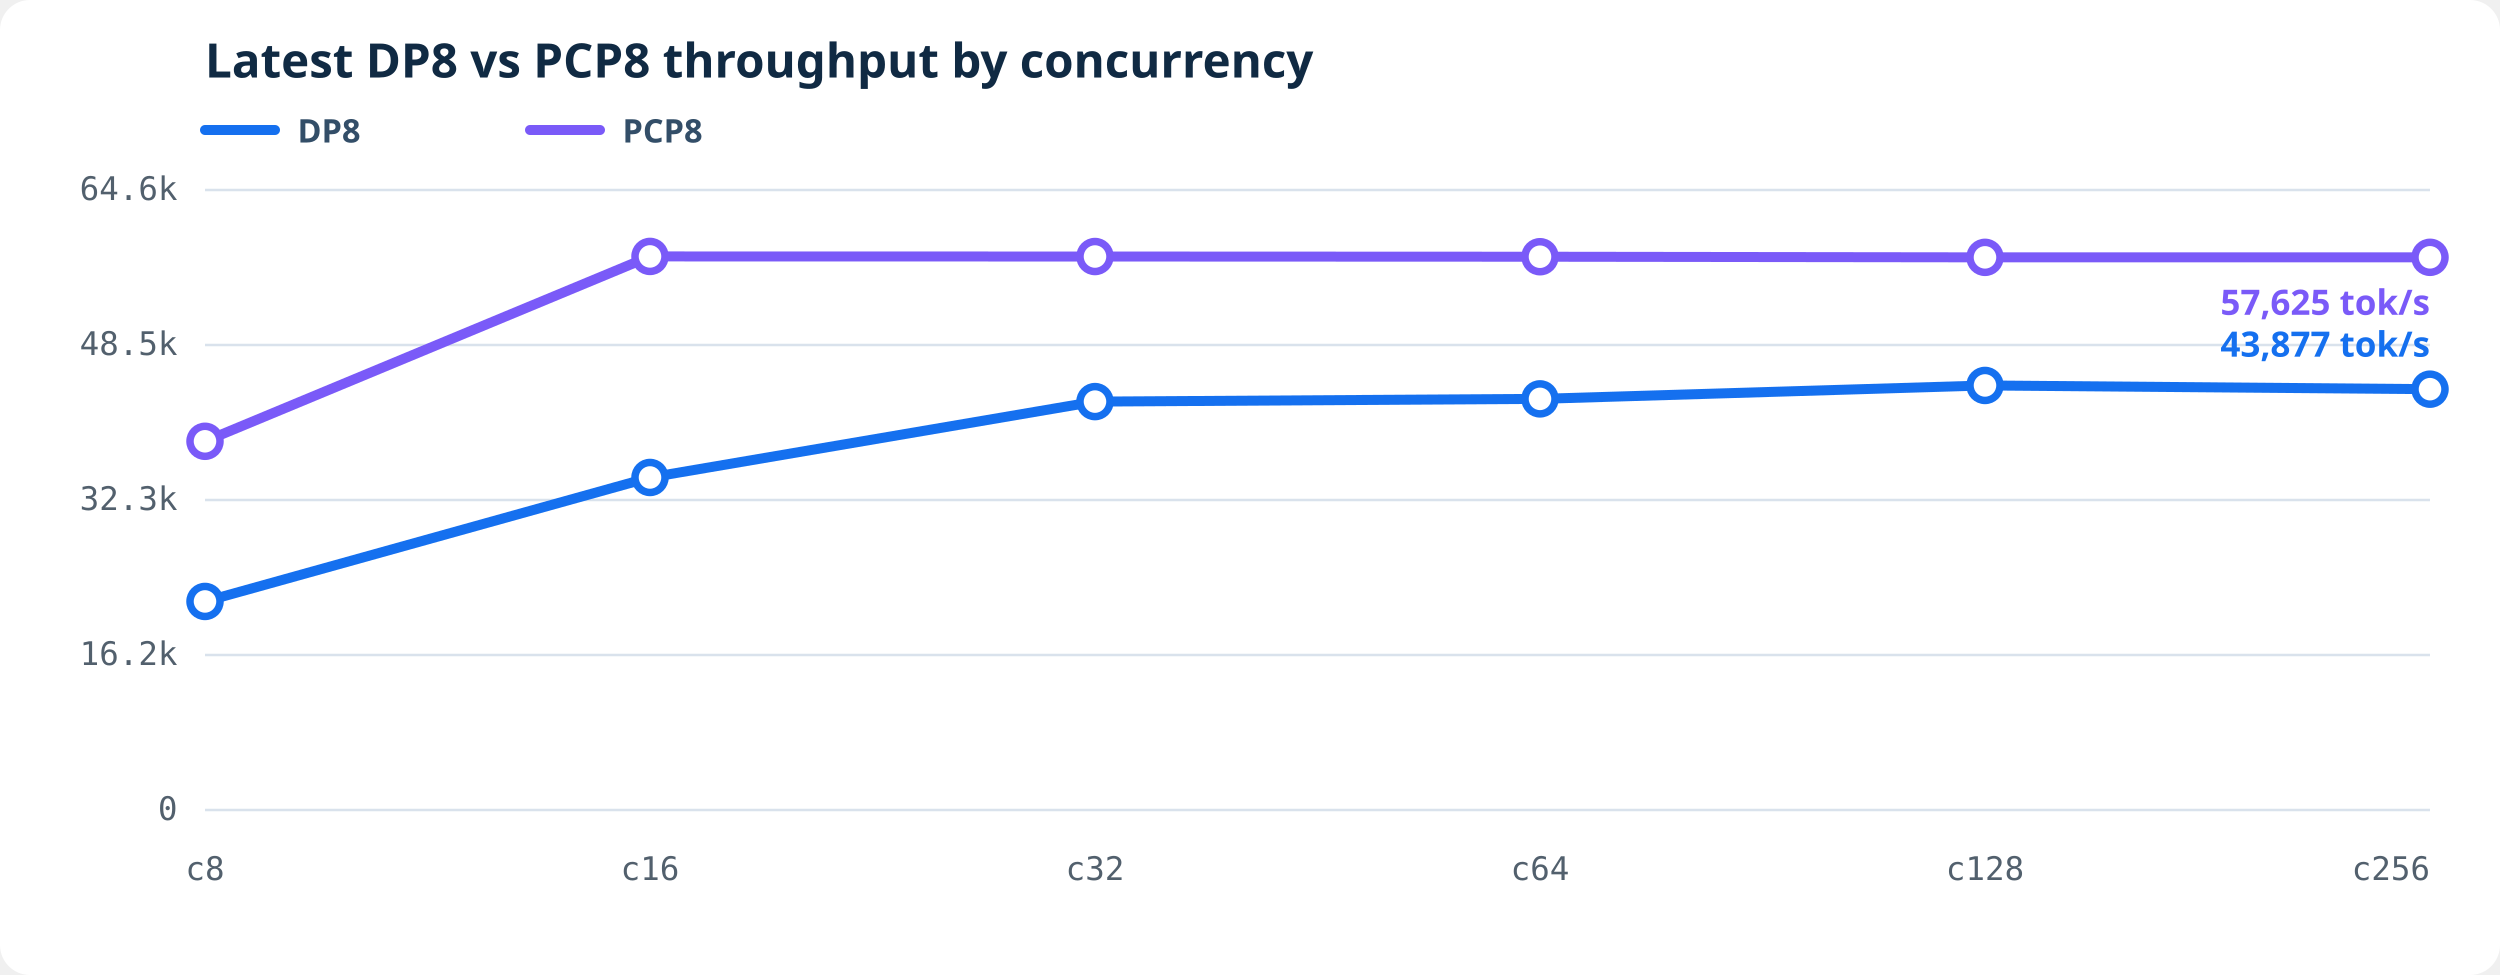
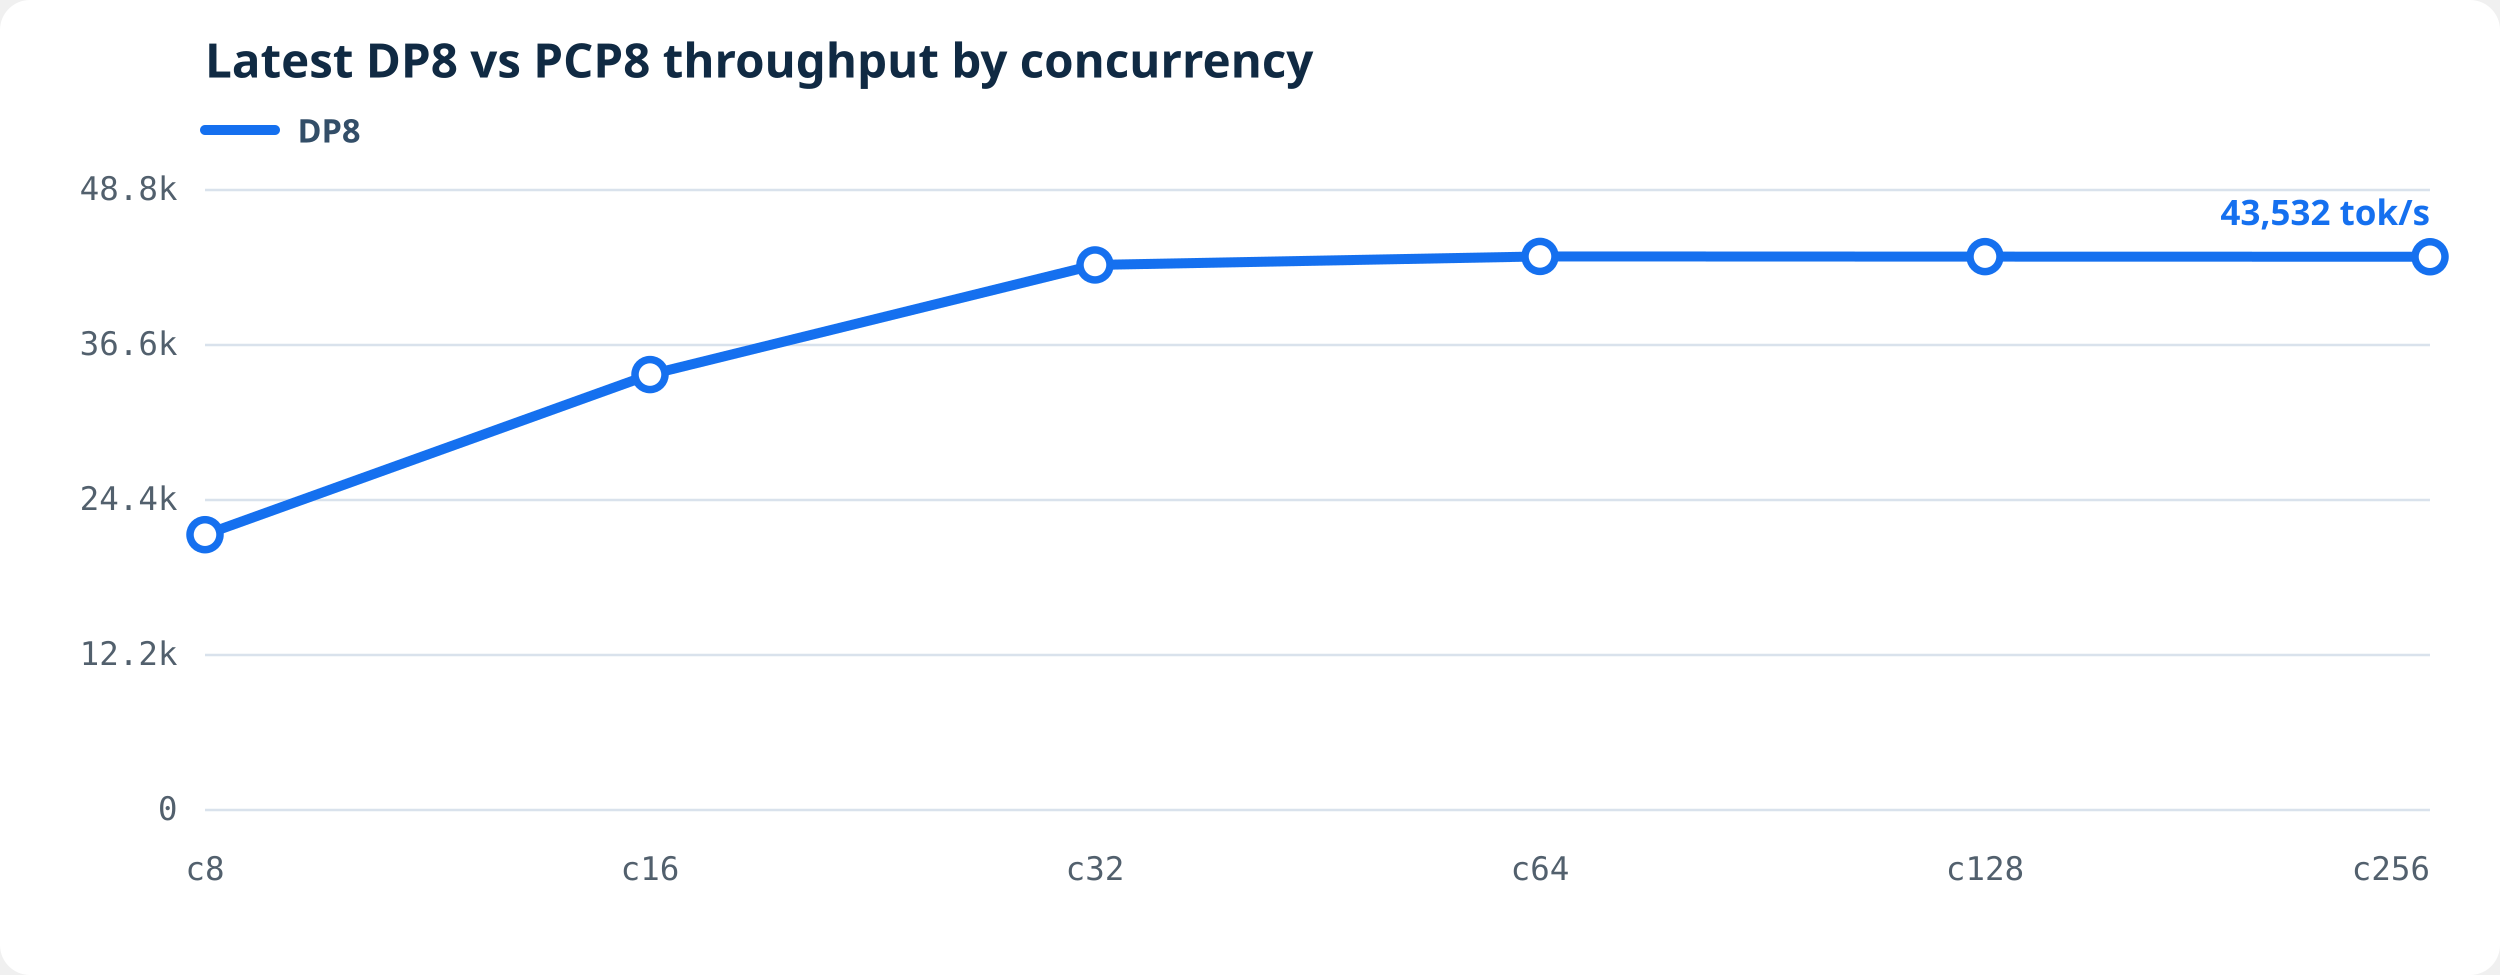
<svg xmlns="http://www.w3.org/2000/svg" viewBox="0 0 1000 390" role="img" aria-labelledby="throughput-title throughput-desc">
  <style>.bg{fill:#fff}.grid{stroke:#d9e2ec;stroke-width:1}.axis{fill:#52606d;font:13px ui-monospace,SFMono-Regular,Consolas,monospace}.heading{fill:#102a43;font:600 19px system-ui,sans-serif}.line{fill:none;stroke-width:4;stroke-linejoin:round;stroke-linecap:round}.dot{fill:#fff;stroke-width:3}.latest{stroke-width:3}.legend{fill:#334e68;font:600 13px system-ui,sans-serif}.value{font:600 14px system-ui,sans-serif}</style>
  <rect class="bg" width="1000" height="390" rx="12" />
  <text class="heading" x="82" y="31">Latest DP8 vs PCP8 throughput by concurrency</text>
  <line x1="82" y1="52" x2="110" y2="52" stroke="#1570ef" stroke-width="4" stroke-linecap="round" />
  <text class="legend" x="119" y="57">DP8</text>
-   <line x1="212" y1="52" x2="240" y2="52" stroke="#7a5af8" stroke-width="4" stroke-linecap="round" />
-   <text class="legend" x="249" y="57">PCP8</text>
  <line class="grid" x1="82" y1="324.00" x2="972" y2="324.00" />
  <text class="axis" text-anchor="end" x="71" y="328.00">0</text>
  <line class="grid" x1="82" y1="262.00" x2="972" y2="262.00" />
-   <text class="axis" text-anchor="end" x="71" y="266.00">16.2k</text>
+   <text class="axis" text-anchor="end" x="71" y="266.00">12.2k</text>
  <line class="grid" x1="82" y1="200.00" x2="972" y2="200.00" />
-   <text class="axis" text-anchor="end" x="71" y="204.00">32.3k</text>
+   <text class="axis" text-anchor="end" x="71" y="204.00">24.4k</text>
  <line class="grid" x1="82" y1="138.00" x2="972" y2="138.00" />
-   <text class="axis" text-anchor="end" x="71" y="142.00">48.5k</text>
+   <text class="axis" text-anchor="end" x="71" y="142.00">36.6k</text>
  <line class="grid" x1="82" y1="76.00" x2="972" y2="76.00" />
-   <text class="axis" text-anchor="end" x="71" y="80.00">64.6k</text>
+   <text class="axis" text-anchor="end" x="71" y="80.00">48.8k</text>
  <text class="axis" text-anchor="middle" x="82.00" y="352">c8</text>
  <text class="axis" text-anchor="middle" x="260.00" y="352">c16</text>
  <text class="axis" text-anchor="middle" x="438.00" y="352">c32</text>
  <text class="axis" text-anchor="middle" x="616.00" y="352">c64</text>
  <text class="axis" text-anchor="middle" x="794.00" y="352">c128</text>
  <text class="axis" text-anchor="end" x="972.00" y="352">c256</text>
-   <polyline class="line" stroke="#1570ef" points="82.00,240.58 260.00,190.99 438.00,160.64 616.00,159.55 794.00,154.18 972.00,155.67" />
-   <circle class="dot" fill="#fff" stroke="#1570ef" cx="82.00" cy="240.58" r="6" />
-   <circle class="dot" fill="#fff" stroke="#1570ef" cx="260.00" cy="190.99" r="6" />
-   <circle class="dot" fill="#fff" stroke="#1570ef" cx="438.00" cy="160.64" r="6" />
-   <circle class="dot" fill="#fff" stroke="#1570ef" cx="616.00" cy="159.55" r="6" />
-   <circle class="dot" fill="#fff" stroke="#1570ef" cx="794.00" cy="154.18" r="6" />
-   <circle class="dot latest" fill="#1570ef" stroke="#1570ef" cx="972.00" cy="155.67" r="6" />
-   <text class="value" fill="#1570ef" text-anchor="end" x="972.00" y="142.67">43,877 tok/s</text>
-   <polyline class="line" stroke="#7a5af8" points="82.00,176.52 260.00,102.57 438.00,102.61 616.00,102.69 794.00,102.94 972.00,102.93" />
-   <circle class="dot" fill="#fff" stroke="#7a5af8" cx="82.00" cy="176.52" r="6" />
-   <circle class="dot" fill="#fff" stroke="#7a5af8" cx="260.00" cy="102.57" r="6" />
-   <circle class="dot" fill="#fff" stroke="#7a5af8" cx="438.00" cy="102.61" r="6" />
-   <circle class="dot" fill="#fff" stroke="#7a5af8" cx="616.00" cy="102.69" r="6" />
-   <circle class="dot" fill="#fff" stroke="#7a5af8" cx="794.00" cy="102.94" r="6" />
-   <circle class="dot latest" fill="#7a5af8" stroke="#7a5af8" cx="972.00" cy="102.93" r="6" />
-   <text class="value" fill="#7a5af8" text-anchor="end" x="972.00" y="125.93">57,625 tok/s</text>
+   <polyline class="line" stroke="#1570ef" points="82.00,213.88 260.00,149.83 438.00,105.98 616.00,102.57 794.00,102.65 972.00,102.70" />
+   <circle class="dot" fill="#fff" stroke="#1570ef" cx="82.00" cy="213.88" r="6" />
+   <circle class="dot" fill="#fff" stroke="#1570ef" cx="260.00" cy="149.83" r="6" />
+   <circle class="dot" fill="#fff" stroke="#1570ef" cx="438.00" cy="105.98" r="6" />
+   <circle class="dot" fill="#fff" stroke="#1570ef" cx="616.00" cy="102.57" r="6" />
+   <circle class="dot" fill="#fff" stroke="#1570ef" cx="794.00" cy="102.65" r="6" />
+   <circle class="dot latest" fill="#1570ef" stroke="#1570ef" cx="972.00" cy="102.70" r="6" />
+   <text class="value" fill="#1570ef" text-anchor="end" x="972.00" y="90.00">43,532 tok/s</text>
</svg>
